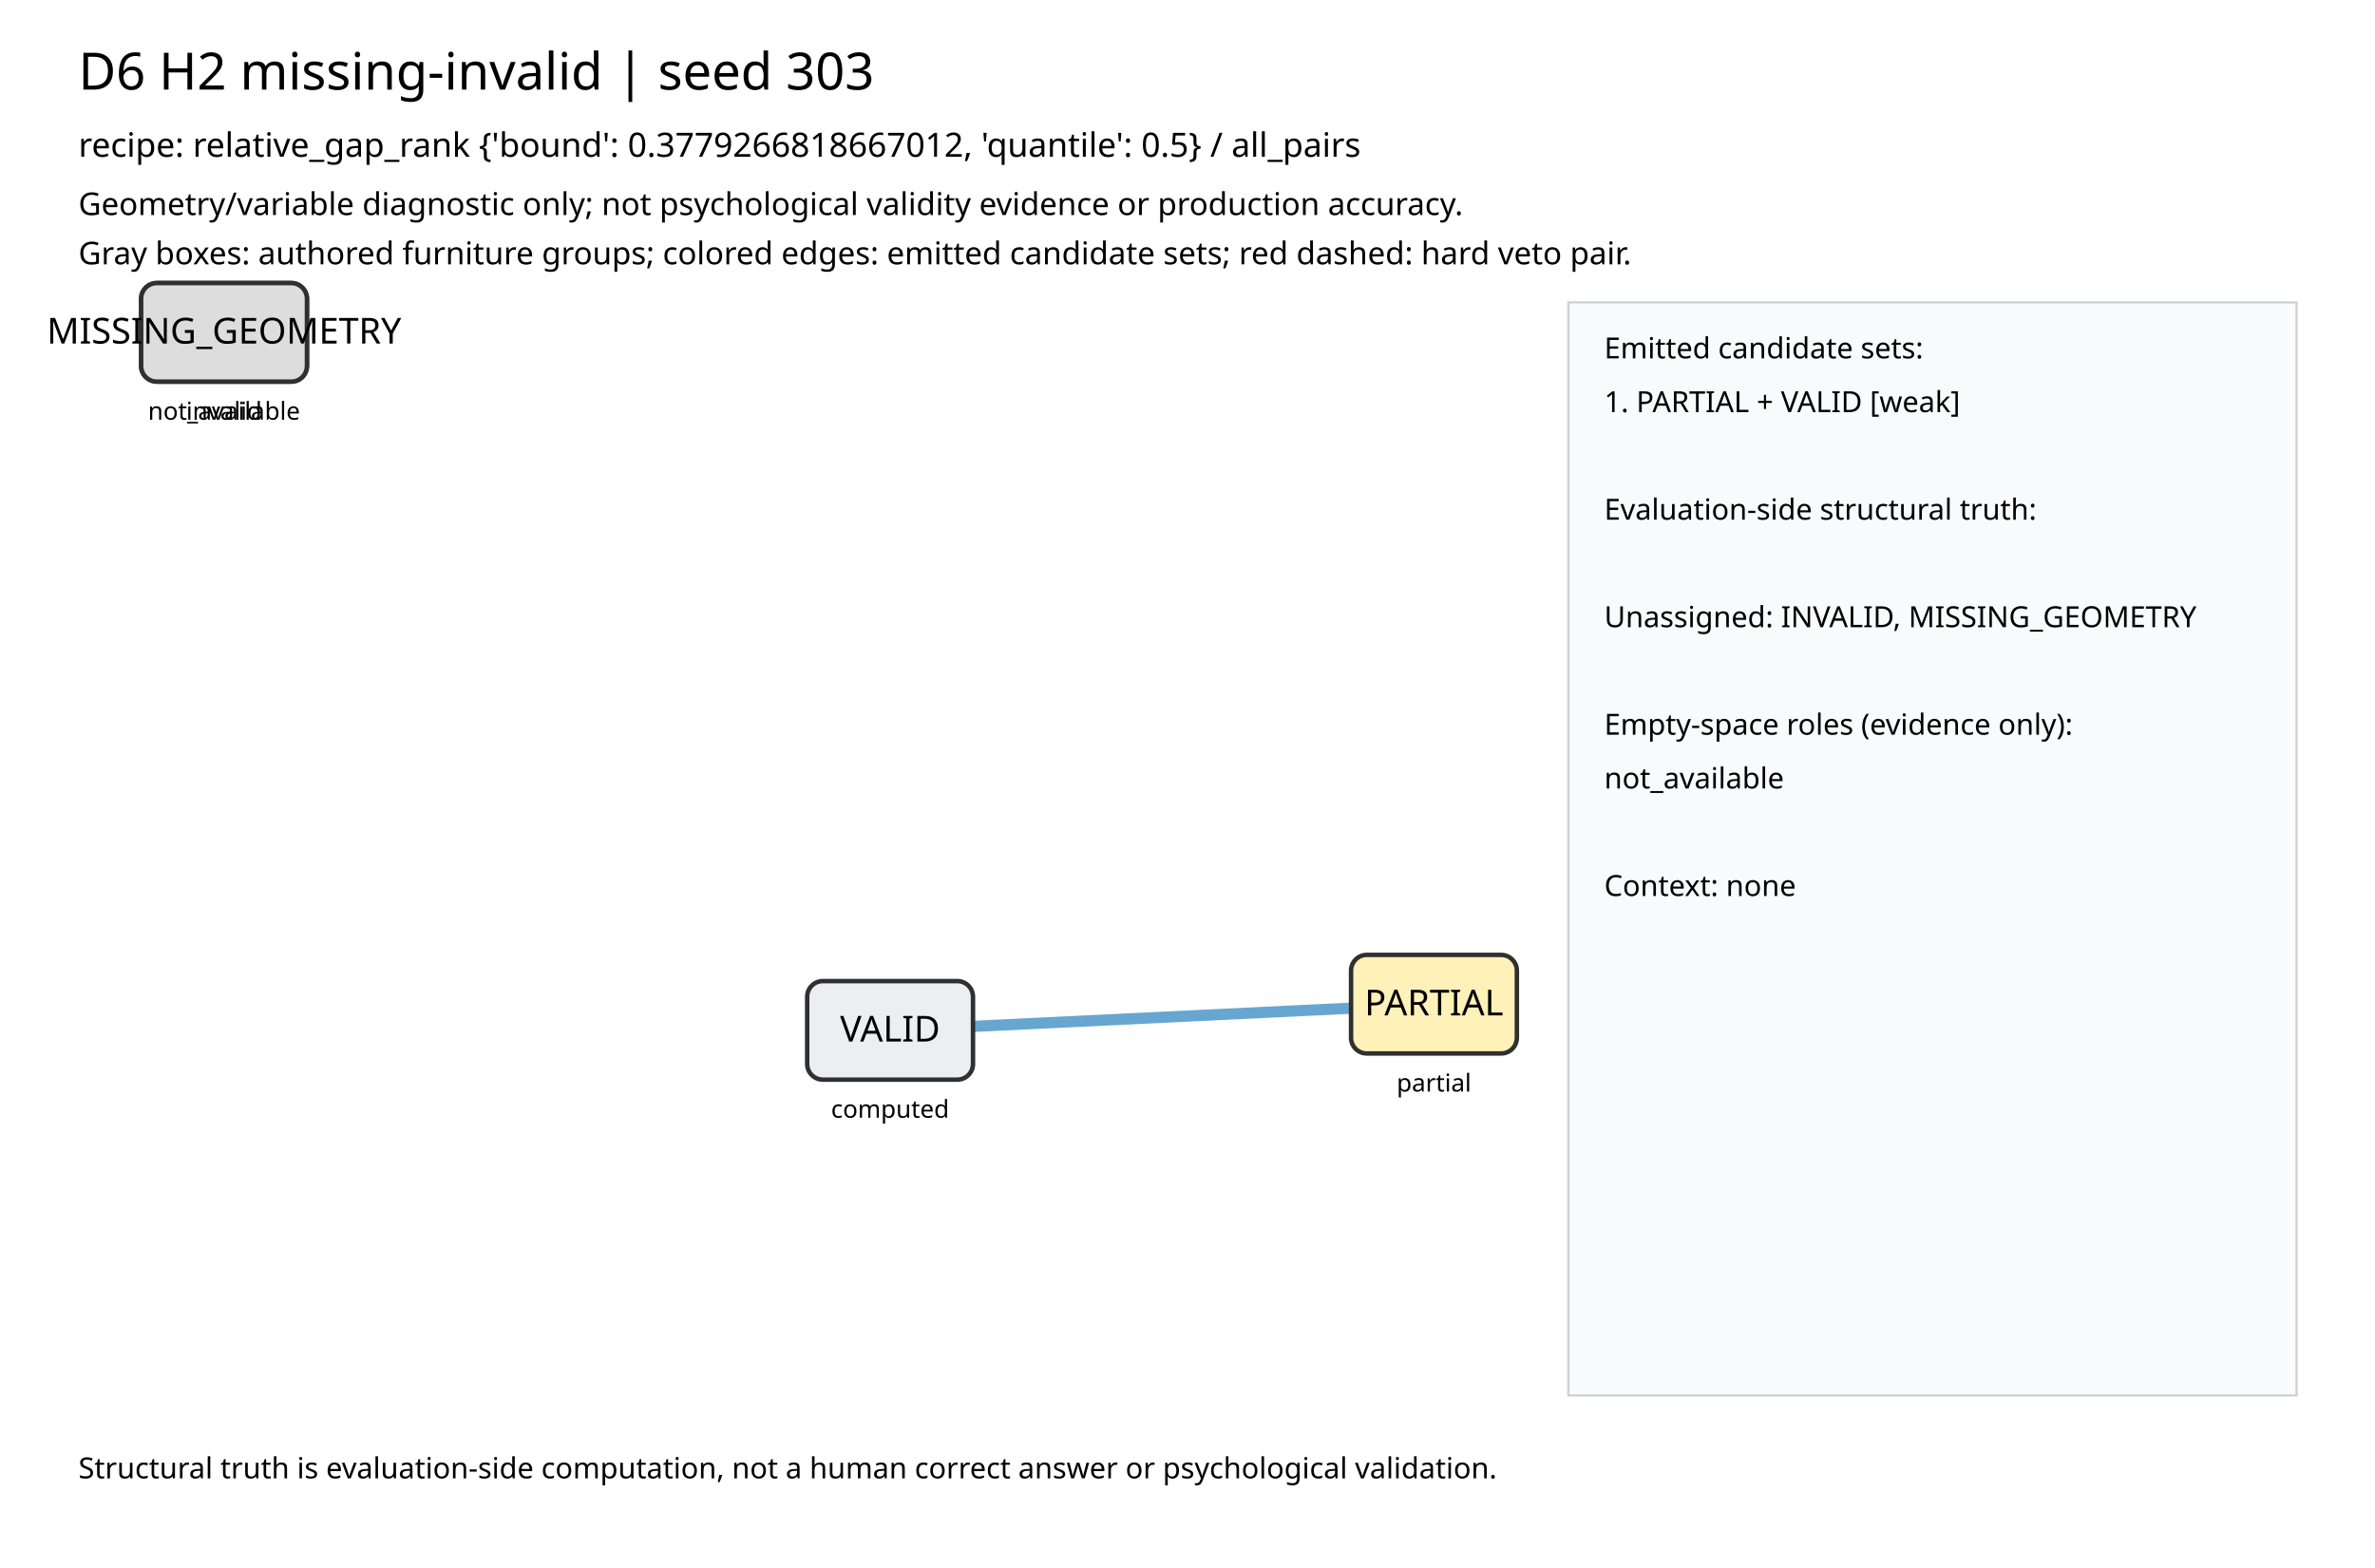
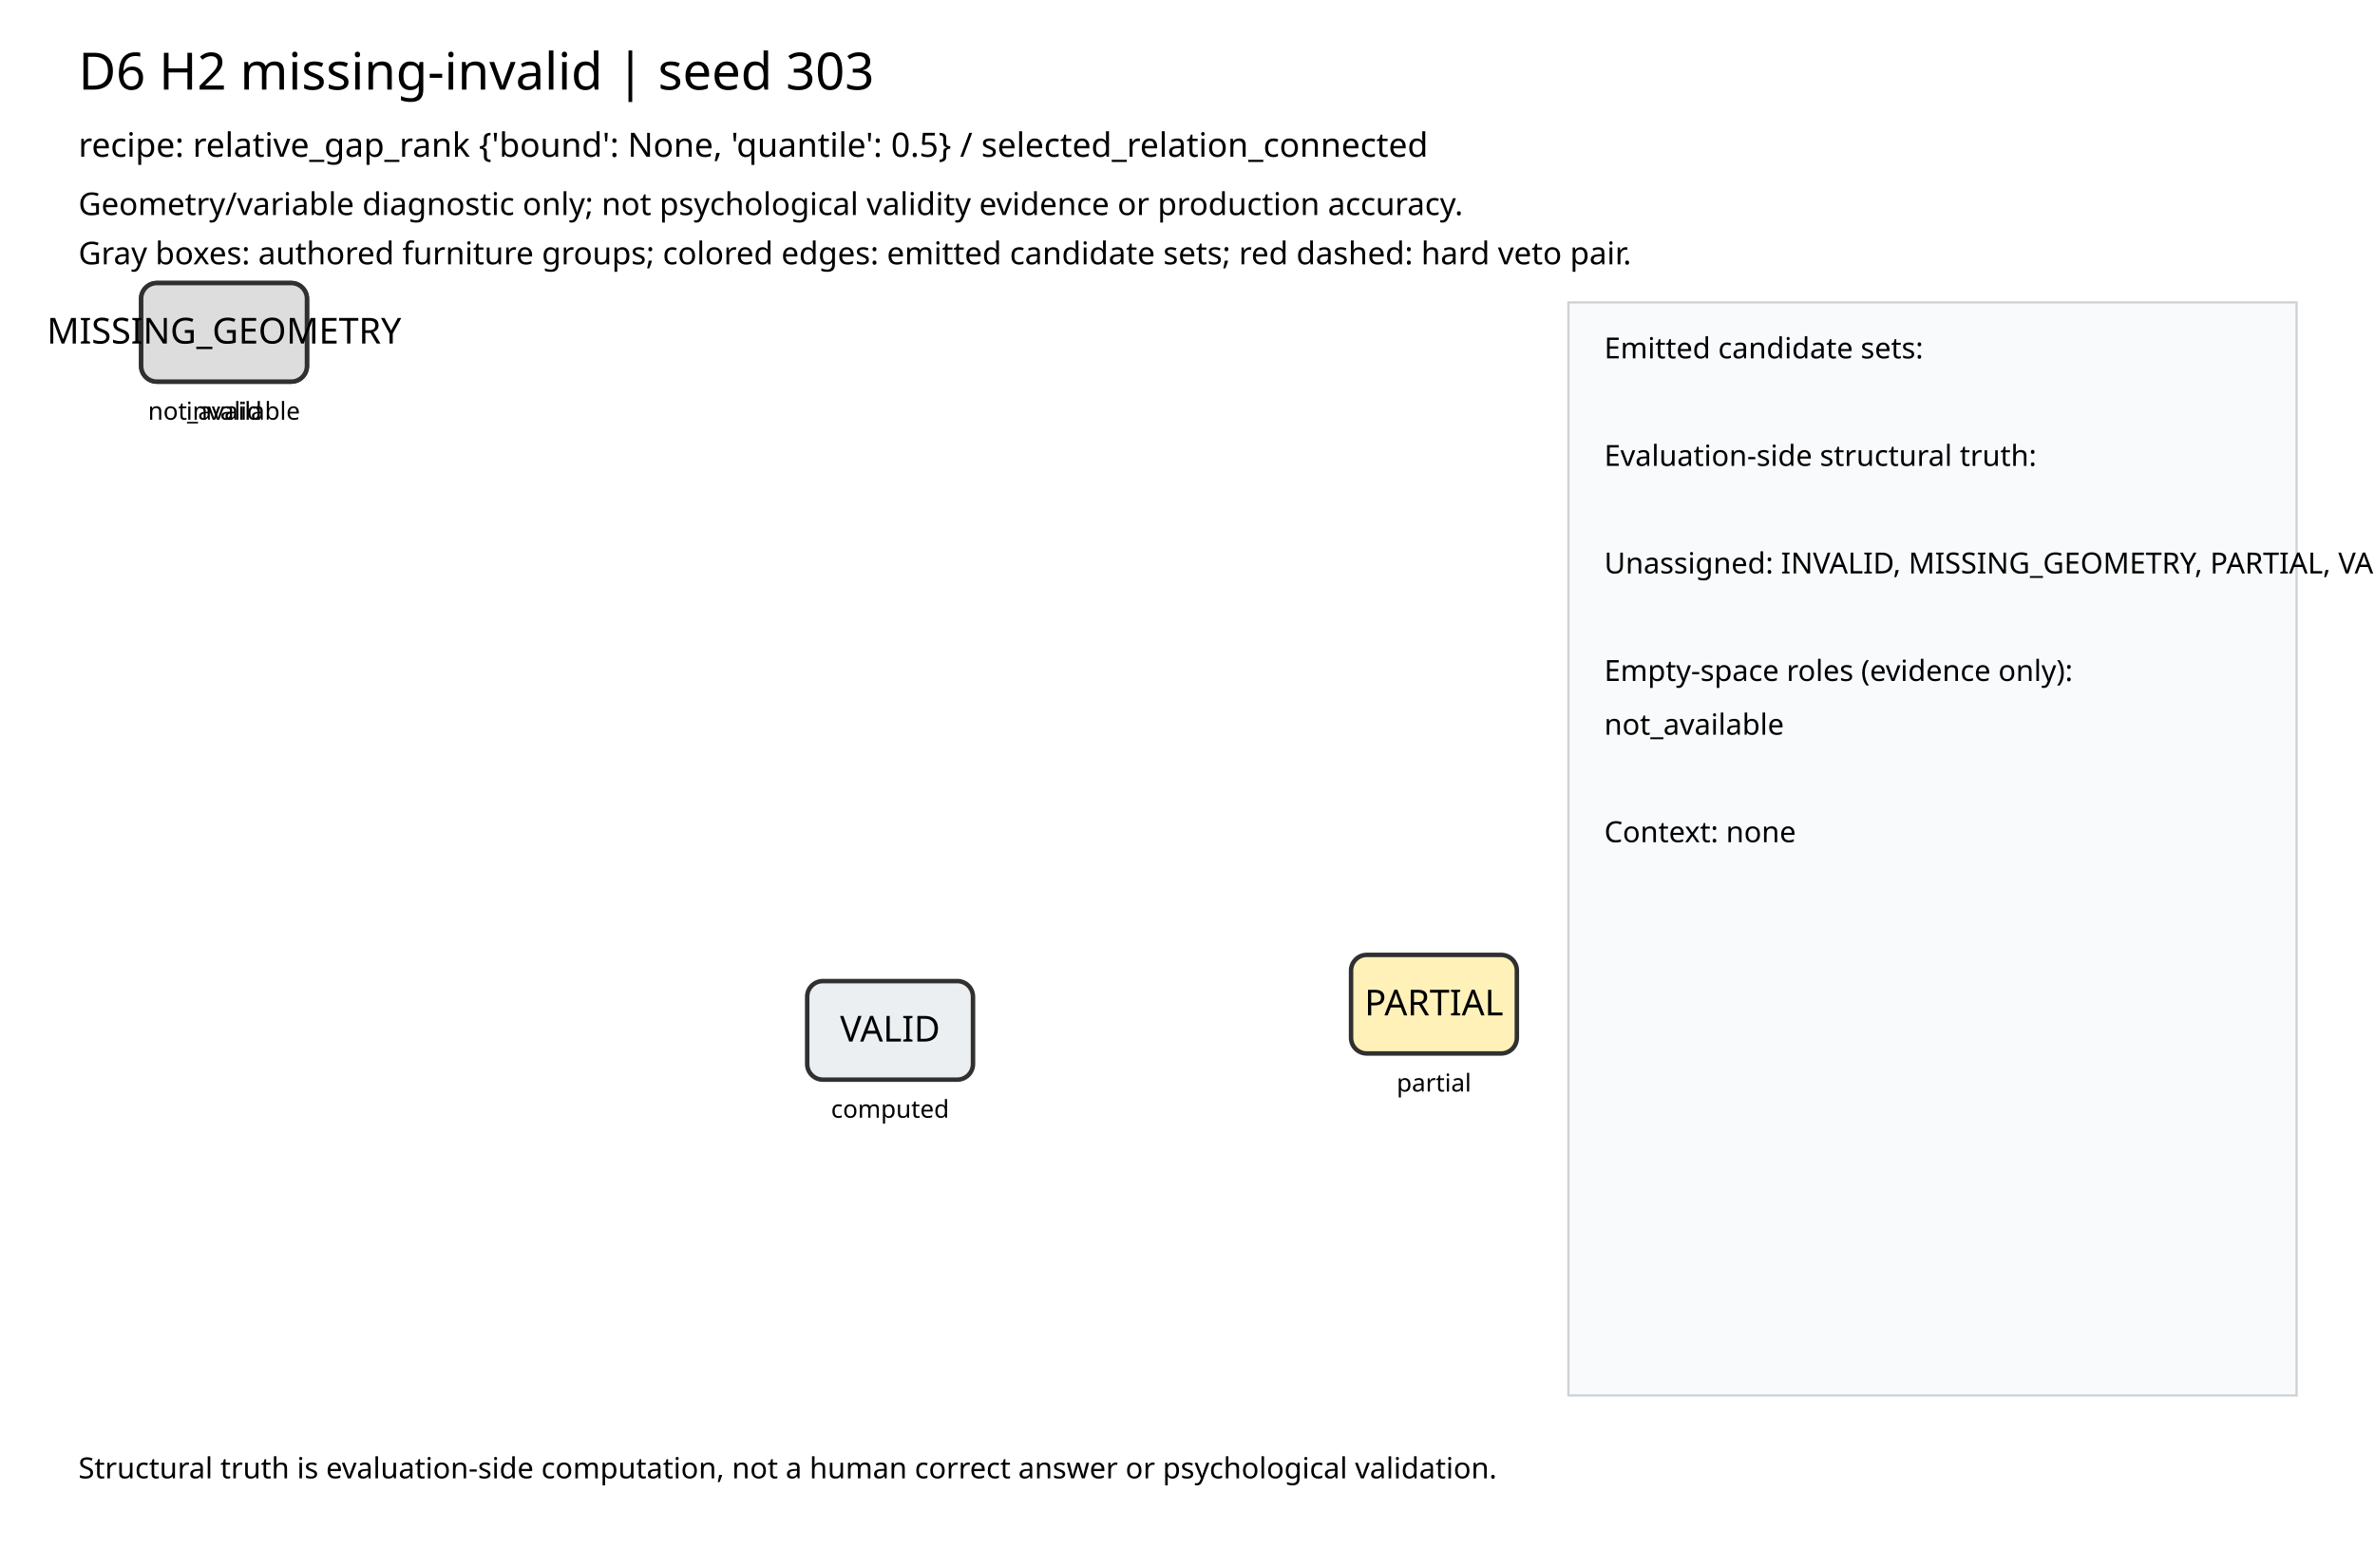
<svg xmlns="http://www.w3.org/2000/svg" width="1060" height="700" viewBox="0 0 1060 700">
  <rect width="1060" height="700" fill="#fff" />
  <text x="35" y="40" font-size="23" font-family="sans-serif">D6 H2 missing-invalid | seed 303</text>
-   <text x="35" y="70" font-size="15" font-family="sans-serif">recipe: relative_gap_rank {'bound': 0.3779266818667012, 'quantile': 0.5} / all_pairs</text>
+   <text x="35" y="70" font-size="15" font-family="sans-serif">recipe: relative_gap_rank {'bound': None, 'quantile': 0.5} / selected_relation_connected</text>
  <text x="35" y="96" font-size="14" font-family="sans-serif">Geometry/variable diagnostic only; not psychological validity evidence or production accuracy.</text>
  <text x="35" y="118" font-size="14" font-family="sans-serif">Gray boxes: authored furniture groups; colored edges: emitted candidate sets; red dashed: hard veto pair.</text>
-   <line x1="640.00" y1="448.31" x2="397.26" y2="460.00" stroke="#1677b7" stroke-width="5" opacity="0.65" />
  <rect x="360.26" y="438.00" width="74" height="44" rx="7" fill="#eceff1" stroke="#303030" stroke-width="2" />
  <text x="397.26" y="465.00" text-anchor="middle" font-size="16" font-family="sans-serif">VALID</text>
  <text x="397.26" y="499.00" text-anchor="middle" font-size="11" font-family="sans-serif">computed</text>
  <rect x="603.00" y="426.31" width="74" height="44" rx="7" fill="#fff1b8" stroke="#303030" stroke-width="2" />
  <text x="640.00" y="453.31" text-anchor="middle" font-size="16" font-family="sans-serif">PARTIAL</text>
  <text x="640.00" y="487.31" text-anchor="middle" font-size="11" font-family="sans-serif">partial</text>
  <rect x="63.00" y="126.37" width="74" height="44" rx="7" fill="#ffc9c9" stroke="#303030" stroke-width="2" />
  <text x="100.00" y="153.37" text-anchor="middle" font-size="16" font-family="sans-serif">INVALID</text>
  <text x="100.00" y="187.37" text-anchor="middle" font-size="11" font-family="sans-serif">invalid</text>
  <rect x="63.00" y="126.37" width="74" height="44" rx="7" fill="#dddddd" stroke="#303030" stroke-width="2" />
  <text x="100.00" y="153.37" text-anchor="middle" font-size="16" font-family="sans-serif">MISSING_GEOMETRY</text>
  <text x="100.00" y="187.37" text-anchor="middle" font-size="11" font-family="sans-serif">not_available</text>
  <rect x="700" y="135" width="325" height="488" fill="#f8fafb" stroke="#ccd2d6" />
  <text x="716" y="160" font-size="13" font-family="sans-serif">Emitted candidate sets:</text>
-   <text x="716" y="184" font-size="13" font-family="sans-serif">1. PARTIAL + VALID [weak]</text>
-   <text x="716" y="208" font-size="13" font-family="sans-serif" />
-   <text x="716" y="232" font-size="13" font-family="sans-serif">Evaluation-side structural truth:</text>
-   <text x="716" y="256" font-size="13" font-family="sans-serif" />
-   <text x="716" y="280" font-size="13" font-family="sans-serif">Unassigned: INVALID, MISSING_GEOMETRY</text>
-   <text x="716" y="304" font-size="13" font-family="sans-serif" />
-   <text x="716" y="328" font-size="13" font-family="sans-serif">Empty-space roles (evidence only):</text>
-   <text x="716" y="352" font-size="13" font-family="sans-serif">not_available</text>
-   <text x="716" y="376" font-size="13" font-family="sans-serif" />
-   <text x="716" y="400" font-size="13" font-family="sans-serif">Context: none</text>
+   <text x="716" y="184" font-size="13" font-family="sans-serif" />
+   <text x="716" y="208" font-size="13" font-family="sans-serif">Evaluation-side structural truth:</text>
+   <text x="716" y="232" font-size="13" font-family="sans-serif" />
+   <text x="716" y="256" font-size="13" font-family="sans-serif">Unassigned: INVALID, MISSING_GEOMETRY, PARTIAL, VALID</text>
+   <text x="716" y="280" font-size="13" font-family="sans-serif" />
+   <text x="716" y="304" font-size="13" font-family="sans-serif">Empty-space roles (evidence only):</text>
+   <text x="716" y="328" font-size="13" font-family="sans-serif">not_available</text>
+   <text x="716" y="352" font-size="13" font-family="sans-serif" />
+   <text x="716" y="376" font-size="13" font-family="sans-serif">Context: none</text>
  <text x="35" y="660" font-size="13" font-family="sans-serif">Structural truth is evaluation-side computation, not a human correct answer or psychological validation.</text>
</svg>
